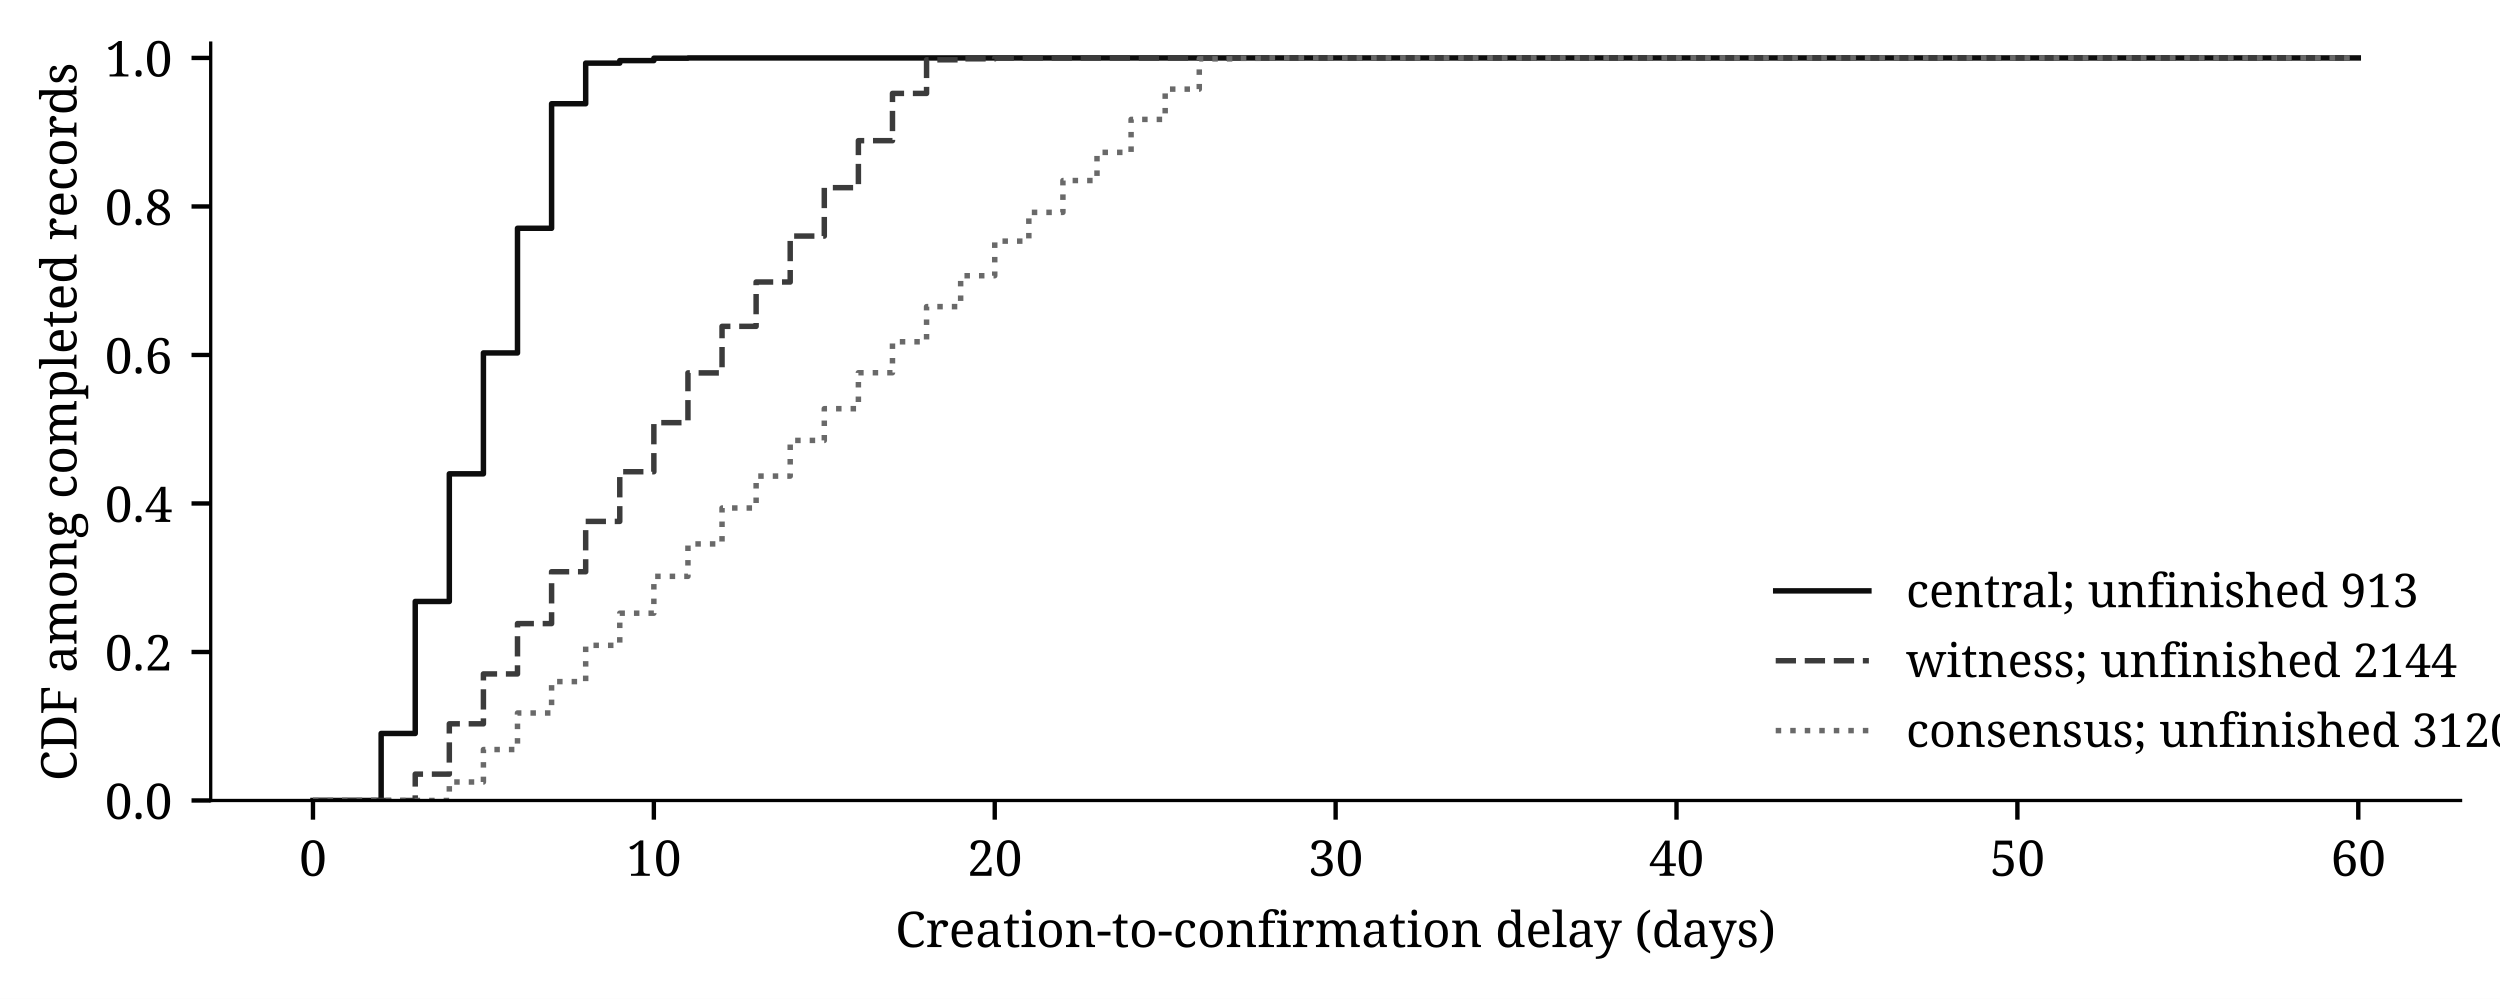
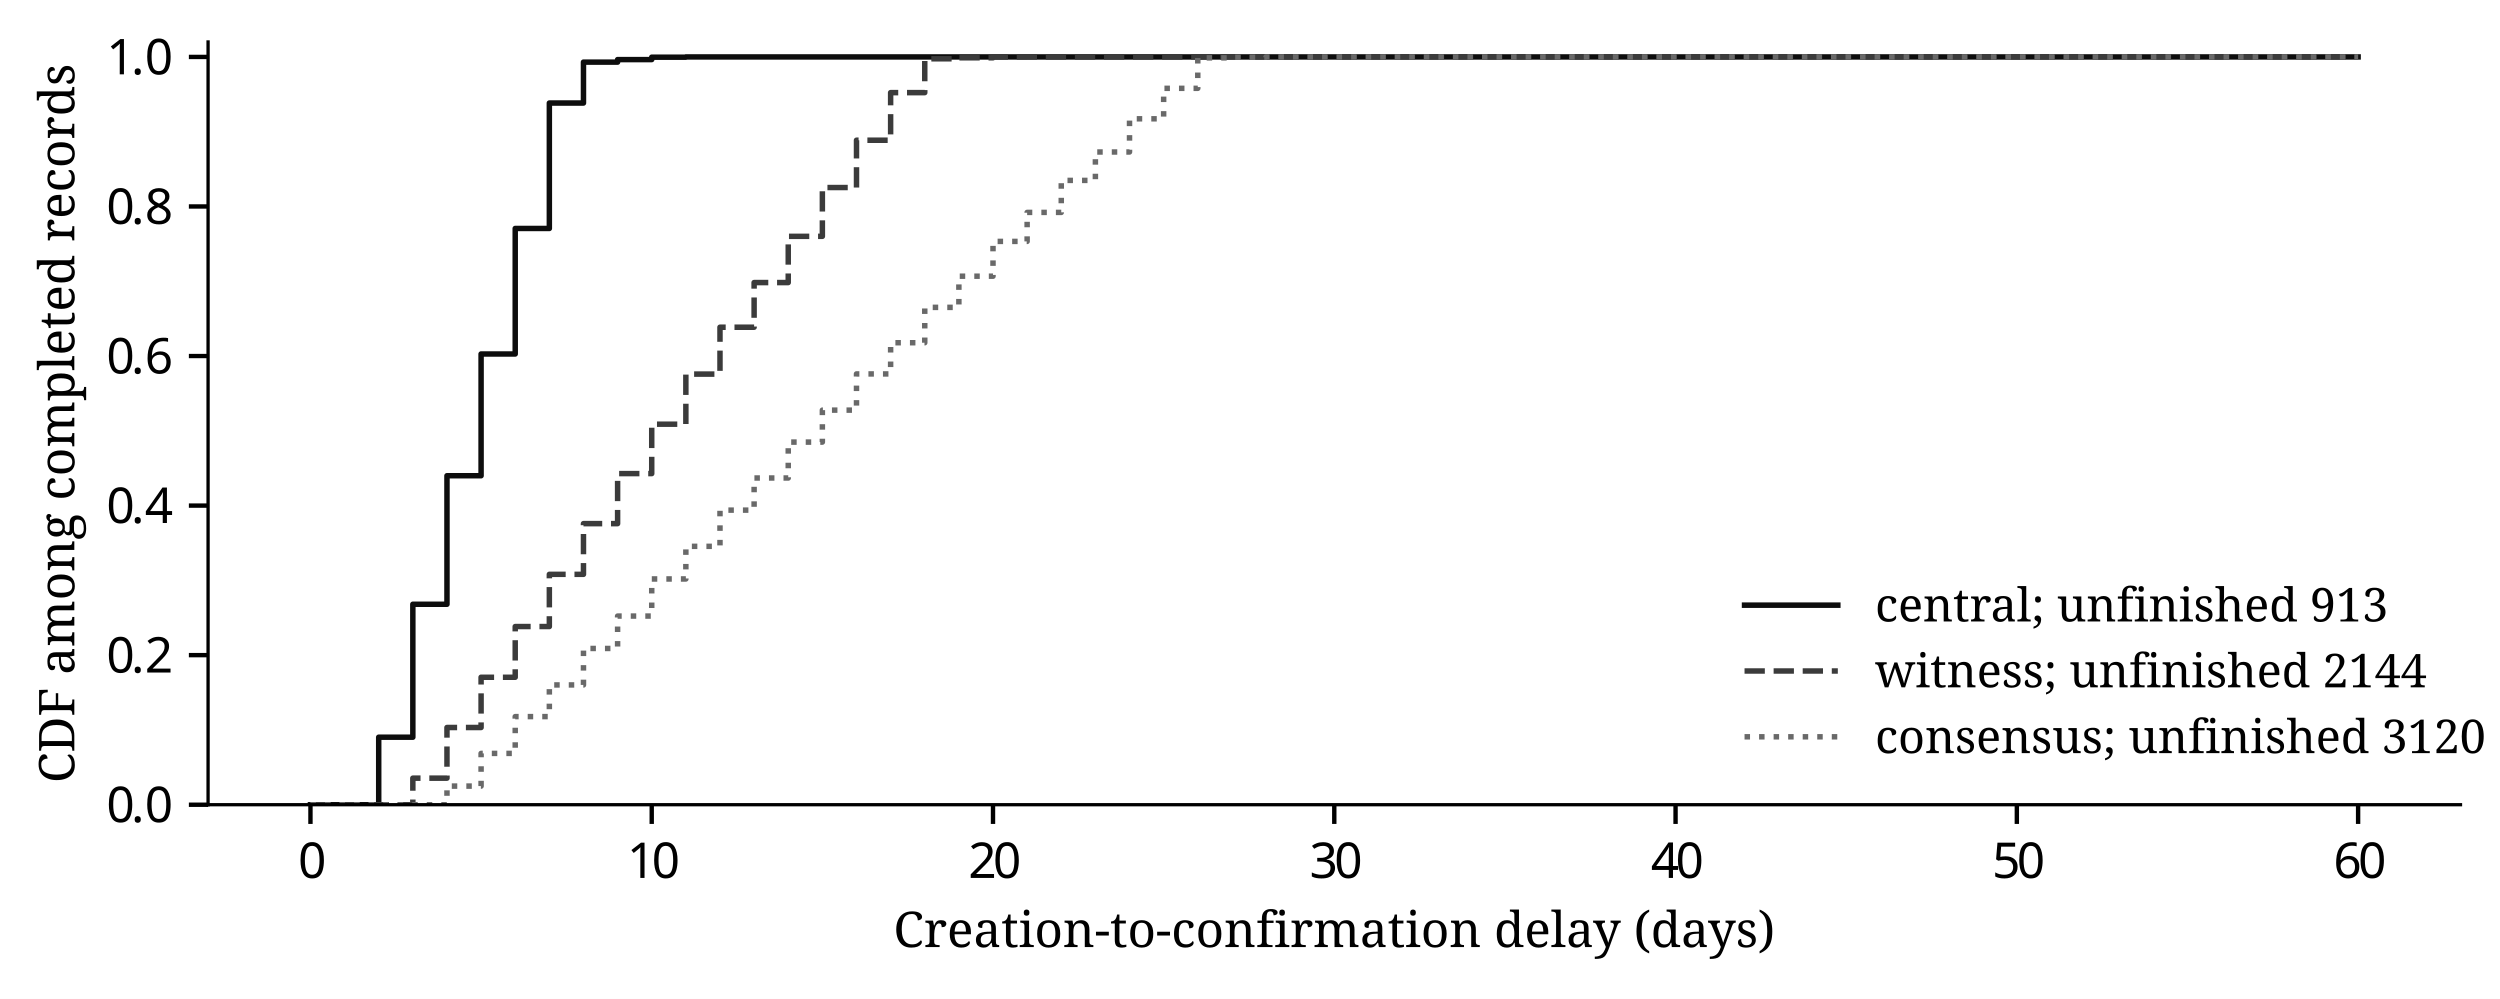
- <svg xmlns="http://www.w3.org/2000/svg" xmlns:xlink="http://www.w3.org/1999/xlink" width="456.21pt" height="182.276pt" viewBox="0 0 456.21 182.276" version="1.1">
+ <svg xmlns="http://www.w3.org/2000/svg" xmlns:xlink="http://www.w3.org/1999/xlink" width="455.627pt" height="182.059pt" viewBox="0 0 455.627 182.059" version="1.1">
  <defs>
    <style type="text/css">*{stroke-linejoin: round; stroke-linecap: butt}</style>
  </defs>
  <g id="figure_1">
    <g id="patch_1">
-       <path d="M 0 182.276  L 456.21 182.276  L 456.21 0  L 0 0  z " style="fill: #ffffff" />
+       <path d="M 0 182.059  L 455.627 182.059  L 455.627 0  L 0 0  z " style="fill: #ffffff" />
    </g>
    <g id="axes_1">
      <g id="patch_2">
-         <path d="M 38.45 146.076  L 449.01 146.076  L 449.01 7.865  L 38.45 7.865  z " style="fill: #ffffff" />
+         <path d="M 37.921 146.659  L 448.427 146.659  L 448.427 7.647  L 37.921 7.647  z " style="fill: #ffffff" />
      </g>
      <g id="matplotlib.axis_1">
        <g id="xtick_1">
          <g id="line2d_1">
            <defs>
              <path id="md8807f1e3d" d="M 0 0  L 0 3.5  " style="stroke: #000000; stroke-width: 0.8" />
            </defs>
            <g>
-               <use xlink:href="#md8807f1e3d" x="57.112" y="146.076" style="stroke: #000000; stroke-width: 0.8" />
+               <use xlink:href="#md8807f1e3d" x="56.581" y="146.659" style="stroke: #000000; stroke-width: 0.8" />
            </g>
          </g>
          <g id="text_1">
-             <text style="font-size: 9px; font-family: 'STIXGeneral', serif; text-anchor: middle" x="57.112" y="159.826" transform="rotate(-0 57.11182 159.8263)">0</text>
+             <g transform="translate(54.33059 160.0047)">
+               <text>
+                 <tspan x="0" y="-0" style="font-size: 9px; font-family: 'cmr10'">0</tspan>
+               </text>
+             </g>
          </g>
        </g>
        <g id="xtick_2">
          <g id="line2d_2">
            <g>
-               <use xlink:href="#md8807f1e3d" x="119.318" y="146.076" style="stroke: #000000; stroke-width: 0.8" />
+               <use xlink:href="#md8807f1e3d" x="118.778" y="146.659" style="stroke: #000000; stroke-width: 0.8" />
            </g>
          </g>
          <g id="text_2">
-             <text style="font-size: 9px; font-family: 'STIXGeneral', serif; text-anchor: middle" x="119.318" y="159.826" transform="rotate(-0 119.3179 159.8263)">10</text>
+             <g transform="translate(114.2784 160.0047)">
+               <text>
+                 <tspan x="0" y="-0" style="font-size: 9px; font-family: 'cmr10'">1</tspan>
+                 <tspan x="4.5" y="-0" style="font-size: 9px; font-family: 'cmr10'">0</tspan>
+               </text>
+             </g>
          </g>
        </g>
        <g id="xtick_3">
          <g id="line2d_3">
            <g>
-               <use xlink:href="#md8807f1e3d" x="181.524" y="146.076" style="stroke: #000000; stroke-width: 0.8" />
+               <use xlink:href="#md8807f1e3d" x="180.976" y="146.659" style="stroke: #000000; stroke-width: 0.8" />
            </g>
          </g>
          <g id="text_3">
-             <text style="font-size: 9px; font-family: 'STIXGeneral', serif; text-anchor: middle" x="181.524" y="159.826" transform="rotate(-0 181.5239 159.8263)">20</text>
+             <g transform="translate(176.4762 160.0047)">
+               <text>
+                 <tspan x="0" y="-0" style="font-size: 9px; font-family: 'cmr10'">2</tspan>
+                 <tspan x="4.5" y="-0" style="font-size: 9px; font-family: 'cmr10'">0</tspan>
+               </text>
+             </g>
          </g>
        </g>
        <g id="xtick_4">
          <g id="line2d_4">
            <g>
-               <use xlink:href="#md8807f1e3d" x="243.73" y="146.076" style="stroke: #000000; stroke-width: 0.8" />
+               <use xlink:href="#md8807f1e3d" x="243.174" y="146.659" style="stroke: #000000; stroke-width: 0.8" />
            </g>
          </g>
          <g id="text_4">
-             <text style="font-size: 9px; font-family: 'STIXGeneral', serif; text-anchor: middle" x="243.73" y="159.826" transform="rotate(-0 243.73 159.8263)">30</text>
+             <g transform="translate(238.674 160.0047)">
+               <text>
+                 <tspan x="0" y="-0" style="font-size: 9px; font-family: 'cmr10'">3</tspan>
+                 <tspan x="4.5" y="-0" style="font-size: 9px; font-family: 'cmr10'">0</tspan>
+               </text>
+             </g>
          </g>
        </g>
        <g id="xtick_5">
          <g id="line2d_5">
            <g>
-               <use xlink:href="#md8807f1e3d" x="305.936" y="146.076" style="stroke: #000000; stroke-width: 0.8" />
+               <use xlink:href="#md8807f1e3d" x="305.372" y="146.659" style="stroke: #000000; stroke-width: 0.8" />
            </g>
          </g>
          <g id="text_5">
-             <text style="font-size: 9px; font-family: 'STIXGeneral', serif; text-anchor: middle" x="305.936" y="159.826" transform="rotate(-0 305.9361 159.8263)">40</text>
+             <g transform="translate(300.8718 160.0047)">
+               <text>
+                 <tspan x="0" y="-0" style="font-size: 9px; font-family: 'cmr10'">4</tspan>
+                 <tspan x="4.5" y="-0" style="font-size: 9px; font-family: 'cmr10'">0</tspan>
+               </text>
+             </g>
          </g>
        </g>
        <g id="xtick_6">
          <g id="line2d_6">
            <g>
-               <use xlink:href="#md8807f1e3d" x="368.142" y="146.076" style="stroke: #000000; stroke-width: 0.8" />
+               <use xlink:href="#md8807f1e3d" x="367.57" y="146.659" style="stroke: #000000; stroke-width: 0.8" />
            </g>
          </g>
          <g id="text_6">
-             <text style="font-size: 9px; font-family: 'STIXGeneral', serif; text-anchor: middle" x="368.142" y="159.826" transform="rotate(-0 368.1421 159.8263)">50</text>
+             <g transform="translate(363.0696 160.0047)">
+               <text>
+                 <tspan x="0" y="-0" style="font-size: 9px; font-family: 'cmr10'">5</tspan>
+                 <tspan x="4.5" y="-0" style="font-size: 9px; font-family: 'cmr10'">0</tspan>
+               </text>
+             </g>
          </g>
        </g>
        <g id="xtick_7">
          <g id="line2d_7">
            <g>
-               <use xlink:href="#md8807f1e3d" x="430.348" y="146.076" style="stroke: #000000; stroke-width: 0.8" />
+               <use xlink:href="#md8807f1e3d" x="429.767" y="146.659" style="stroke: #000000; stroke-width: 0.8" />
            </g>
          </g>
          <g id="text_7">
-             <text style="font-size: 9px; font-family: 'STIXGeneral', serif; text-anchor: middle" x="430.348" y="159.826" transform="rotate(-0 430.3482 159.8263)">60</text>
+             <g transform="translate(425.2674 160.0047)">
+               <text>
+                 <tspan x="0" y="-0" style="font-size: 9px; font-family: 'cmr10'">6</tspan>
+                 <tspan x="4.5" y="-0" style="font-size: 9px; font-family: 'cmr10'">0</tspan>
+               </text>
+             </g>
          </g>
        </g>
        <g id="text_8">
-           <text style="font-size: 9px; font-family: 'STIXGeneral', serif; text-anchor: middle" x="243.73" y="172.826" transform="rotate(-0 243.73 172.8263)">Creation-to-confirmation delay (days)</text>
+           <text style="font-size: 9px; font-family: 'cmr10', serif; text-anchor: middle" x="243.174" y="172.609" transform="rotate(-0 243.174 172.6092)">Creation-to-confirmation delay (days)</text>
        </g>
      </g>
      <g id="matplotlib.axis_2">
        <g id="ytick_1">
          <g id="line2d_8">
            <defs>
              <path id="ma8b4d1e9b7" d="M 0 0  L -3.5 0  " style="stroke: #000000; stroke-width: 0.8" />
            </defs>
            <g>
-               <use xlink:href="#ma8b4d1e9b7" x="38.45" y="146.076" style="stroke: #000000; stroke-width: 0.8" />
+               <use xlink:href="#ma8b4d1e9b7" x="37.921" y="146.659" style="stroke: #000000; stroke-width: 0.8" />
            </g>
          </g>
          <g id="text_9">
-             <text style="font-size: 9px; font-family: 'STIXGeneral', serif; text-anchor: end" x="31.45" y="149.451" transform="rotate(-0 31.45 149.4513)">0.0</text>
+             <g transform="translate(19.40125 149.8318)">
+               <text>
+                 <tspan x="0" y="-0" style="font-size: 9px; font-family: 'cmr10'">0</tspan>
+                 <tspan x="4.5" y="-0" style="font-size: 9px; font-family: 'cmr10'">.</tspan>
+                 <tspan x="6.992" y="-0" style="font-size: 9px; font-family: 'cmr10'">0</tspan>
+               </text>
+             </g>
          </g>
        </g>
        <g id="ytick_2">
          <g id="line2d_9">
            <g>
-               <use xlink:href="#ma8b4d1e9b7" x="38.45" y="118.976" style="stroke: #000000; stroke-width: 0.8" />
+               <use xlink:href="#ma8b4d1e9b7" x="37.921" y="119.402" style="stroke: #000000; stroke-width: 0.8" />
            </g>
          </g>
          <g id="text_10">
-             <text style="font-size: 9px; font-family: 'STIXGeneral', serif; text-anchor: end" x="31.45" y="122.351" transform="rotate(-0 31.45 122.3511)">0.2</text>
+             <g transform="translate(19.40125 122.5746)">
+               <text>
+                 <tspan x="0" y="-0" style="font-size: 9px; font-family: 'cmr10'">0</tspan>
+                 <tspan x="4.5" y="-0" style="font-size: 9px; font-family: 'cmr10'">.</tspan>
+                 <tspan x="6.992" y="-0" style="font-size: 9px; font-family: 'cmr10'">2</tspan>
+               </text>
+             </g>
          </g>
        </g>
        <g id="ytick_3">
          <g id="line2d_10">
            <g>
-               <use xlink:href="#ma8b4d1e9b7" x="38.45" y="91.876" style="stroke: #000000; stroke-width: 0.8" />
+               <use xlink:href="#ma8b4d1e9b7" x="37.921" y="92.145" style="stroke: #000000; stroke-width: 0.8" />
            </g>
          </g>
          <g id="text_11">
-             <text style="font-size: 9px; font-family: 'STIXGeneral', serif; text-anchor: end" x="31.45" y="95.251" transform="rotate(-0 31.45 95.2508)">0.4</text>
+             <g transform="translate(19.40125 95.31739)">
+               <text>
+                 <tspan x="0" y="-0" style="font-size: 9px; font-family: 'cmr10'">0</tspan>
+                 <tspan x="4.5" y="-0" style="font-size: 9px; font-family: 'cmr10'">.</tspan>
+                 <tspan x="6.992" y="-0" style="font-size: 9px; font-family: 'cmr10'">4</tspan>
+               </text>
+             </g>
          </g>
        </g>
        <g id="ytick_4">
          <g id="line2d_11">
            <g>
-               <use xlink:href="#ma8b4d1e9b7" x="38.45" y="64.776" style="stroke: #000000; stroke-width: 0.8" />
+               <use xlink:href="#ma8b4d1e9b7" x="37.921" y="64.887" style="stroke: #000000; stroke-width: 0.8" />
            </g>
          </g>
          <g id="text_12">
-             <text style="font-size: 9px; font-family: 'STIXGeneral', serif; text-anchor: end" x="31.45" y="68.151" transform="rotate(-0 31.45 68.15053)">0.6</text>
+             <g transform="translate(19.40125 68.06016)">
+               <text>
+                 <tspan x="0" y="-0" style="font-size: 9px; font-family: 'cmr10'">0</tspan>
+                 <tspan x="4.5" y="-0" style="font-size: 9px; font-family: 'cmr10'">.</tspan>
+                 <tspan x="6.992" y="-0" style="font-size: 9px; font-family: 'cmr10'">6</tspan>
+               </text>
+             </g>
          </g>
        </g>
        <g id="ytick_5">
          <g id="line2d_12">
            <g>
-               <use xlink:href="#ma8b4d1e9b7" x="38.45" y="37.675" style="stroke: #000000; stroke-width: 0.8" />
+               <use xlink:href="#ma8b4d1e9b7" x="37.921" y="37.63" style="stroke: #000000; stroke-width: 0.8" />
            </g>
          </g>
          <g id="text_13">
-             <text style="font-size: 9px; font-family: 'STIXGeneral', serif; text-anchor: end" x="31.45" y="41.05" transform="rotate(-0 31.45 41.05027)">0.8</text>
+             <g transform="translate(19.40125 40.80293)">
+               <text>
+                 <tspan x="0" y="-0" style="font-size: 9px; font-family: 'cmr10'">0</tspan>
+                 <tspan x="4.5" y="-0" style="font-size: 9px; font-family: 'cmr10'">.</tspan>
+                 <tspan x="6.992" y="-0" style="font-size: 9px; font-family: 'cmr10'">8</tspan>
+               </text>
+             </g>
          </g>
        </g>
        <g id="ytick_6">
          <g id="line2d_13">
            <g>
-               <use xlink:href="#ma8b4d1e9b7" x="38.45" y="10.575" style="stroke: #000000; stroke-width: 0.8" />
+               <use xlink:href="#ma8b4d1e9b7" x="37.921" y="10.373" style="stroke: #000000; stroke-width: 0.8" />
            </g>
          </g>
          <g id="text_14">
-             <text style="font-size: 9px; font-family: 'STIXGeneral', serif; text-anchor: end" x="31.45" y="13.95" transform="rotate(-0 31.45 13.95)">1.0</text>
+             <g transform="translate(19.40125 13.5457)">
+               <text>
+                 <tspan x="0" y="-0" style="font-size: 9px; font-family: 'cmr10'">1</tspan>
+                 <tspan x="4.5" y="-0" style="font-size: 9px; font-family: 'cmr10'">.</tspan>
+                 <tspan x="6.992" y="-0" style="font-size: 9px; font-family: 'cmr10'">0</tspan>
+               </text>
+             </g>
          </g>
        </g>
        <g id="text_15">
-           <text style="font-size: 9px; font-family: 'STIXGeneral', serif; text-anchor: middle" x="13.95" y="76.971" transform="rotate(-90 13.95 76.97065)">CDF among completed records</text>
+           <text style="font-size: 9px; font-family: 'cmr10', serif; text-anchor: middle" x="13.546" y="77.153" transform="rotate(-90 13.54641 77.15306)">CDF among completed records</text>
        </g>
      </g>
      <g id="line2d_14">
-         <path d="M 57.112 146.076  L 63.332 146.076  L 63.332 146.076  L 69.553 146.076  L 69.553 133.845  L 75.774 133.845  L 75.774 109.755  L 81.994 109.755  L 81.994 86.467  L 88.215 86.467  L 88.215 64.404  L 94.435 64.404  L 94.435 41.66  L 100.656 41.66  L 100.656 18.932  L 106.877 18.932  L 106.877 11.518  L 113.097 11.518  L 113.097 11.058  L 119.318 11.058  L 119.318 10.625  L 125.538 10.625  L 125.538 10.575  L 131.759 10.575  L 131.759 10.575  L 137.98 10.575  L 137.98 10.575  L 144.2 10.575  L 144.2 10.575  L 150.421 10.575  L 150.421 10.575  L 156.642 10.575  L 156.642 10.575  L 162.862 10.575  L 162.862 10.575  L 169.083 10.575  L 169.083 10.575  L 175.303 10.575  L 175.303 10.575  L 181.524 10.575  L 181.524 10.575  L 187.745 10.575  L 187.745 10.575  L 193.965 10.575  L 193.965 10.575  L 200.186 10.575  L 200.186 10.575  L 206.406 10.575  L 206.406 10.575  L 212.627 10.575  L 212.627 10.575  L 218.848 10.575  L 218.848 10.575  L 225.068 10.575  L 225.068 10.575  L 231.289 10.575  L 231.289 10.575  L 237.509 10.575  L 237.509 10.575  L 243.73 10.575  L 243.73 10.575  L 249.951 10.575  L 249.951 10.575  L 256.171 10.575  L 256.171 10.575  L 262.392 10.575  L 262.392 10.575  L 268.612 10.575  L 268.612 10.575  L 274.833 10.575  L 274.833 10.575  L 281.054 10.575  L 281.054 10.575  L 287.274 10.575  L 287.274 10.575  L 293.495 10.575  L 293.495 10.575  L 299.715 10.575  L 299.715 10.575  L 305.936 10.575  L 305.936 10.575  L 312.157 10.575  L 312.157 10.575  L 318.377 10.575  L 318.377 10.575  L 324.598 10.575  L 324.598 10.575  L 330.818 10.575  L 330.818 10.575  L 337.039 10.575  L 337.039 10.575  L 343.26 10.575  L 343.26 10.575  L 349.48 10.575  L 349.48 10.575  L 355.701 10.575  L 355.701 10.575  L 361.922 10.575  L 361.922 10.575  L 368.142 10.575  L 368.142 10.575  L 374.363 10.575  L 374.363 10.575  L 380.583 10.575  L 380.583 10.575  L 386.804 10.575  L 386.804 10.575  L 393.025 10.575  L 393.025 10.575  L 399.245 10.575  L 399.245 10.575  L 405.466 10.575  L 405.466 10.575  L 411.686 10.575  L 411.686 10.575  L 417.907 10.575  L 417.907 10.575  L 424.128 10.575  L 424.128 10.575  L 430.348 10.575  L 430.348 10.575  " clip-path="url(#p71499ba0f3)" style="fill: none; stroke: #0d0d0d; stroke-linecap: square" />
+         <path d="M 56.581 146.659  L 62.8 146.659  L 62.8 146.659  L 69.02 146.659  L 69.02 134.357  L 75.24 134.357  L 75.24 110.127  L 81.46 110.127  L 81.46 86.704  L 87.679 86.704  L 87.679 64.513  L 93.899 64.513  L 93.899 41.637  L 100.119 41.637  L 100.119 18.778  L 106.339 18.778  L 106.339 11.321  L 112.559 11.321  L 112.559 10.859  L 118.778 10.859  L 118.778 10.424  L 124.998 10.424  L 124.998 10.373  L 131.218 10.373  L 131.218 10.373  L 137.438 10.373  L 137.438 10.373  L 143.658 10.373  L 143.658 10.373  L 149.877 10.373  L 149.877 10.373  L 156.097 10.373  L 156.097 10.373  L 162.317 10.373  L 162.317 10.373  L 168.537 10.373  L 168.537 10.373  L 174.756 10.373  L 174.756 10.373  L 180.976 10.373  L 180.976 10.373  L 187.196 10.373  L 187.196 10.373  L 193.416 10.373  L 193.416 10.373  L 199.636 10.373  L 199.636 10.373  L 205.855 10.373  L 205.855 10.373  L 212.075 10.373  L 212.075 10.373  L 218.295 10.373  L 218.295 10.373  L 224.515 10.373  L 224.515 10.373  L 230.734 10.373  L 230.734 10.373  L 236.954 10.373  L 236.954 10.373  L 243.174 10.373  L 243.174 10.373  L 249.394 10.373  L 249.394 10.373  L 255.614 10.373  L 255.614 10.373  L 261.833 10.373  L 261.833 10.373  L 268.053 10.373  L 268.053 10.373  L 274.273 10.373  L 274.273 10.373  L 280.493 10.373  L 280.493 10.373  L 286.712 10.373  L 286.712 10.373  L 292.932 10.373  L 292.932 10.373  L 299.152 10.373  L 299.152 10.373  L 305.372 10.373  L 305.372 10.373  L 311.592 10.373  L 311.592 10.373  L 317.811 10.373  L 317.811 10.373  L 324.031 10.373  L 324.031 10.373  L 330.251 10.373  L 330.251 10.373  L 336.471 10.373  L 336.471 10.373  L 342.69 10.373  L 342.69 10.373  L 348.91 10.373  L 348.91 10.373  L 355.13 10.373  L 355.13 10.373  L 361.35 10.373  L 361.35 10.373  L 367.57 10.373  L 367.57 10.373  L 373.789 10.373  L 373.789 10.373  L 380.009 10.373  L 380.009 10.373  L 386.229 10.373  L 386.229 10.373  L 392.449 10.373  L 392.449 10.373  L 398.669 10.373  L 398.669 10.373  L 404.888 10.373  L 404.888 10.373  L 411.108 10.373  L 411.108 10.373  L 417.328 10.373  L 417.328 10.373  L 423.548 10.373  L 423.548 10.373  L 429.767 10.373  L 429.767 10.373  " clip-path="url(#p76edbbf258)" style="fill: none; stroke: #0d0d0d; stroke-linecap: square" />
      </g>
      <g id="line2d_15">
-         <path d="M 57.112 146.076  L 63.332 146.076  L 63.332 146.076  L 69.553 146.076  L 69.553 146.076  L 75.774 146.076  L 75.774 141.265  L 81.994 141.265  L 81.994 132.087  L 88.215 132.087  L 88.215 122.98  L 94.435 122.98  L 94.435 113.794  L 100.656 113.794  L 100.656 104.333  L 106.877 104.333  L 106.877 95.145  L 113.097 95.145  L 113.097 86.081  L 119.318 86.081  L 119.318 77.13  L 125.538 77.13  L 125.538 68.049  L 131.759 68.049  L 131.759 59.555  L 137.98 59.555  L 137.98 51.464  L 144.2 51.464  L 144.2 43.083  L 150.421 43.083  L 150.421 34.244  L 156.642 34.244  L 156.642 25.672  L 162.862 25.672  L 162.862 17.047  L 169.083 17.047  L 169.083 10.912  L 175.303 10.912  L 175.303 10.734  L 181.524 10.734  L 181.524 10.585  L 187.745 10.585  L 187.745 10.575  L 193.965 10.575  L 193.965 10.575  L 200.186 10.575  L 200.186 10.575  L 206.406 10.575  L 206.406 10.575  L 212.627 10.575  L 212.627 10.575  L 218.848 10.575  L 218.848 10.575  L 225.068 10.575  L 225.068 10.575  L 231.289 10.575  L 231.289 10.575  L 237.509 10.575  L 237.509 10.575  L 243.73 10.575  L 243.73 10.575  L 249.951 10.575  L 249.951 10.575  L 256.171 10.575  L 256.171 10.575  L 262.392 10.575  L 262.392 10.575  L 268.612 10.575  L 268.612 10.575  L 274.833 10.575  L 274.833 10.575  L 281.054 10.575  L 281.054 10.575  L 287.274 10.575  L 287.274 10.575  L 293.495 10.575  L 293.495 10.575  L 299.715 10.575  L 299.715 10.575  L 305.936 10.575  L 305.936 10.575  L 312.157 10.575  L 312.157 10.575  L 318.377 10.575  L 318.377 10.575  L 324.598 10.575  L 324.598 10.575  L 330.818 10.575  L 330.818 10.575  L 337.039 10.575  L 337.039 10.575  L 343.26 10.575  L 343.26 10.575  L 349.48 10.575  L 349.48 10.575  L 355.701 10.575  L 355.701 10.575  L 361.922 10.575  L 361.922 10.575  L 368.142 10.575  L 368.142 10.575  L 374.363 10.575  L 374.363 10.575  L 380.583 10.575  L 380.583 10.575  L 386.804 10.575  L 386.804 10.575  L 393.025 10.575  L 393.025 10.575  L 399.245 10.575  L 399.245 10.575  L 405.466 10.575  L 405.466 10.575  L 411.686 10.575  L 411.686 10.575  L 417.907 10.575  L 417.907 10.575  L 424.128 10.575  L 424.128 10.575  L 430.348 10.575  L 430.348 10.575  " clip-path="url(#p71499ba0f3)" style="fill: none; stroke-dasharray: 3.7,1.6; stroke-dashoffset: 0; stroke: #3b3b3b" />
+         <path d="M 56.581 146.659  L 62.8 146.659  L 62.8 146.659  L 69.02 146.659  L 69.02 146.659  L 75.24 146.659  L 75.24 141.82  L 81.46 141.82  L 81.46 132.588  L 87.679 132.588  L 87.679 123.429  L 93.899 123.429  L 93.899 114.19  L 100.119 114.19  L 100.119 104.674  L 106.339 104.674  L 106.339 95.432  L 112.559 95.432  L 112.559 86.316  L 118.778 86.316  L 118.778 77.314  L 124.998 77.314  L 124.998 68.18  L 131.218 68.18  L 131.218 59.637  L 137.438 59.637  L 137.438 51.499  L 143.658 51.499  L 143.658 43.069  L 149.877 43.069  L 149.877 34.179  L 156.097 34.179  L 156.097 25.558  L 162.317 25.558  L 162.317 16.882  L 168.537 16.882  L 168.537 10.712  L 174.756 10.712  L 174.756 10.533  L 180.976 10.533  L 180.976 10.382  L 187.196 10.382  L 187.196 10.373  L 193.416 10.373  L 193.416 10.373  L 199.636 10.373  L 199.636 10.373  L 205.855 10.373  L 205.855 10.373  L 212.075 10.373  L 212.075 10.373  L 218.295 10.373  L 218.295 10.373  L 224.515 10.373  L 224.515 10.373  L 230.734 10.373  L 230.734 10.373  L 236.954 10.373  L 236.954 10.373  L 243.174 10.373  L 243.174 10.373  L 249.394 10.373  L 249.394 10.373  L 255.614 10.373  L 255.614 10.373  L 261.833 10.373  L 261.833 10.373  L 268.053 10.373  L 268.053 10.373  L 274.273 10.373  L 274.273 10.373  L 280.493 10.373  L 280.493 10.373  L 286.712 10.373  L 286.712 10.373  L 292.932 10.373  L 292.932 10.373  L 299.152 10.373  L 299.152 10.373  L 305.372 10.373  L 305.372 10.373  L 311.592 10.373  L 311.592 10.373  L 317.811 10.373  L 317.811 10.373  L 324.031 10.373  L 324.031 10.373  L 330.251 10.373  L 330.251 10.373  L 336.471 10.373  L 336.471 10.373  L 342.69 10.373  L 342.69 10.373  L 348.91 10.373  L 348.91 10.373  L 355.13 10.373  L 355.13 10.373  L 361.35 10.373  L 361.35 10.373  L 367.57 10.373  L 367.57 10.373  L 373.789 10.373  L 373.789 10.373  L 380.009 10.373  L 380.009 10.373  L 386.229 10.373  L 386.229 10.373  L 392.449 10.373  L 392.449 10.373  L 398.669 10.373  L 398.669 10.373  L 404.888 10.373  L 404.888 10.373  L 411.108 10.373  L 411.108 10.373  L 417.328 10.373  L 417.328 10.373  L 423.548 10.373  L 423.548 10.373  L 429.767 10.373  L 429.767 10.373  " clip-path="url(#p76edbbf258)" style="fill: none; stroke-dasharray: 3.7,1.6; stroke-dashoffset: 0; stroke: #3b3b3b" />
      </g>
      <g id="line2d_16">
-         <path d="M 57.112 146.076  L 63.332 146.076  L 63.332 146.076  L 69.553 146.076  L 69.553 146.076  L 75.774 146.076  L 75.774 146.076  L 81.994 146.076  L 81.994 142.703  L 88.215 142.703  L 88.215 136.782  L 94.435 136.782  L 94.435 130.112  L 100.656 130.112  L 100.656 124.377  L 106.877 124.377  L 106.877 117.762  L 113.097 117.762  L 113.097 111.898  L 119.318 111.898  L 119.318 105.173  L 125.538 105.173  L 125.538 99.258  L 131.759 99.258  L 131.759 92.701  L 137.98 92.701  L 137.98 86.88  L 144.2 86.88  L 144.2 80.37  L 150.421 80.37  L 150.421 74.582  L 156.642 74.582  L 156.642 68.016  L 162.862 68.016  L 162.862 62.366  L 169.083 62.366  L 169.083 55.956  L 175.303 55.956  L 175.303 50.313  L 181.524 50.313  L 181.524 44  L 187.745 44  L 187.745 38.753  L 193.965 38.753  L 193.965 32.949  L 200.186 32.949  L 200.186 27.804  L 206.406 27.804  L 206.406 21.787  L 212.627 21.787  L 212.627 16.267  L 218.848 16.267  L 218.848 10.745  L 225.068 10.745  L 225.068 10.642  L 231.289 10.642  L 231.289 10.575  L 237.509 10.575  L 237.509 10.575  L 243.73 10.575  L 243.73 10.575  L 249.951 10.575  L 249.951 10.575  L 256.171 10.575  L 256.171 10.575  L 262.392 10.575  L 262.392 10.575  L 268.612 10.575  L 268.612 10.575  L 274.833 10.575  L 274.833 10.575  L 281.054 10.575  L 281.054 10.575  L 287.274 10.575  L 287.274 10.575  L 293.495 10.575  L 293.495 10.575  L 299.715 10.575  L 299.715 10.575  L 305.936 10.575  L 305.936 10.575  L 312.157 10.575  L 312.157 10.575  L 318.377 10.575  L 318.377 10.575  L 324.598 10.575  L 324.598 10.575  L 330.818 10.575  L 330.818 10.575  L 337.039 10.575  L 337.039 10.575  L 343.26 10.575  L 343.26 10.575  L 349.48 10.575  L 349.48 10.575  L 355.701 10.575  L 355.701 10.575  L 361.922 10.575  L 361.922 10.575  L 368.142 10.575  L 368.142 10.575  L 374.363 10.575  L 374.363 10.575  L 380.583 10.575  L 380.583 10.575  L 386.804 10.575  L 386.804 10.575  L 393.025 10.575  L 393.025 10.575  L 399.245 10.575  L 399.245 10.575  L 405.466 10.575  L 405.466 10.575  L 411.686 10.575  L 411.686 10.575  L 417.907 10.575  L 417.907 10.575  L 424.128 10.575  L 424.128 10.575  L 430.348 10.575  L 430.348 10.575  " clip-path="url(#p71499ba0f3)" style="fill: none; stroke-dasharray: 1,1.65; stroke-dashoffset: 0; stroke: #696969" />
+         <path d="M 56.581 146.659  L 62.8 146.659  L 62.8 146.659  L 69.02 146.659  L 69.02 146.659  L 75.24 146.659  L 75.24 146.659  L 81.46 146.659  L 81.46 143.266  L 87.679 143.266  L 87.679 137.311  L 93.899 137.311  L 93.899 130.602  L 100.119 130.602  L 100.119 124.834  L 106.339 124.834  L 106.339 118.181  L 112.559 118.181  L 112.559 112.283  L 118.778 112.283  L 118.778 105.518  L 124.998 105.518  L 124.998 99.57  L 131.218 99.57  L 131.218 92.975  L 137.438 92.975  L 137.438 87.12  L 143.658 87.12  L 143.658 80.572  L 149.877 80.572  L 149.877 74.751  L 156.097 74.751  L 156.097 68.147  L 162.317 68.147  L 162.317 62.464  L 168.537 62.464  L 168.537 56.017  L 174.756 56.017  L 174.756 50.341  L 180.976 50.341  L 180.976 43.992  L 187.196 43.992  L 187.196 38.714  L 193.416 38.714  L 193.416 32.877  L 199.636 32.877  L 199.636 27.701  L 205.855 27.701  L 205.855 21.65  L 212.075 21.65  L 212.075 16.098  L 218.295 16.098  L 218.295 10.544  L 224.515 10.544  L 224.515 10.44  L 230.734 10.44  L 230.734 10.373  L 236.954 10.373  L 236.954 10.373  L 243.174 10.373  L 243.174 10.373  L 249.394 10.373  L 249.394 10.373  L 255.614 10.373  L 255.614 10.373  L 261.833 10.373  L 261.833 10.373  L 268.053 10.373  L 268.053 10.373  L 274.273 10.373  L 274.273 10.373  L 280.493 10.373  L 280.493 10.373  L 286.712 10.373  L 286.712 10.373  L 292.932 10.373  L 292.932 10.373  L 299.152 10.373  L 299.152 10.373  L 305.372 10.373  L 305.372 10.373  L 311.592 10.373  L 311.592 10.373  L 317.811 10.373  L 317.811 10.373  L 324.031 10.373  L 324.031 10.373  L 330.251 10.373  L 330.251 10.373  L 336.471 10.373  L 336.471 10.373  L 342.69 10.373  L 342.69 10.373  L 348.91 10.373  L 348.91 10.373  L 355.13 10.373  L 355.13 10.373  L 361.35 10.373  L 361.35 10.373  L 367.57 10.373  L 367.57 10.373  L 373.789 10.373  L 373.789 10.373  L 380.009 10.373  L 380.009 10.373  L 386.229 10.373  L 386.229 10.373  L 392.449 10.373  L 392.449 10.373  L 398.669 10.373  L 398.669 10.373  L 404.888 10.373  L 404.888 10.373  L 411.108 10.373  L 411.108 10.373  L 417.328 10.373  L 417.328 10.373  L 423.548 10.373  L 423.548 10.373  L 429.767 10.373  L 429.767 10.373  " clip-path="url(#p76edbbf258)" style="fill: none; stroke-dasharray: 1,1.65; stroke-dashoffset: 0; stroke: #696969" />
      </g>
      <g id="patch_3">
-         <path d="M 38.45 146.076  L 38.45 7.865  " style="fill: none; stroke: #000000; stroke-width: 0.6; stroke-linejoin: miter; stroke-linecap: square" />
+         <path d="M 37.921 146.659  L 37.921 7.647  " style="fill: none; stroke: #000000; stroke-width: 0.6; stroke-linejoin: miter; stroke-linecap: square" />
      </g>
      <g id="patch_4">
-         <path d="M 38.45 146.076  L 449.01 146.076  " style="fill: none; stroke: #000000; stroke-width: 0.6; stroke-linejoin: miter; stroke-linecap: square" />
+         <path d="M 37.921 146.659  L 448.427 146.659  " style="fill: none; stroke: #000000; stroke-width: 0.6; stroke-linejoin: miter; stroke-linecap: square" />
      </g>
      <g id="legend_1">
        <g id="line2d_17">
-           <path d="M 324.04 107.826  L 332.54 107.826  L 332.54 107.826  L 341.04 107.826  L 341.04 107.826  " style="fill: none; stroke: #0d0d0d; stroke-linecap: square" />
+           <path d="M 317.944 110.292  L 326.444 110.292  L 326.444 110.292  L 334.944 110.292  L 334.944 110.292  " style="fill: none; stroke: #0d0d0d; stroke-linecap: square" />
        </g>
        <g id="text_16">
-           <text style="font-size: 8.5px; font-family: 'STIXGeneral', serif; text-anchor: start" x="347.84" y="110.801" transform="rotate(-0 347.8401 110.8013)">central; unfinished 913</text>
+           <text style="font-size: 8.5px; font-family: 'cmr10', serif; text-anchor: start" x="341.744" y="113.267" transform="rotate(-0 341.7438 113.2669)">central; unfinished 913</text>
        </g>
        <g id="line2d_18">
-           <path d="M 324.04 120.576  L 332.54 120.576  L 332.54 120.576  L 341.04 120.576  L 341.04 120.576  " style="fill: none; stroke-dasharray: 3.7,1.6; stroke-dashoffset: 0; stroke: #3b3b3b" />
+           <path d="M 317.944 122.287  L 326.444 122.287  L 326.444 122.287  L 334.944 122.287  L 334.944 122.287  " style="fill: none; stroke-dasharray: 3.7,1.6; stroke-dashoffset: 0; stroke: #3b3b3b" />
        </g>
        <g id="text_17">
-           <text style="font-size: 8.5px; font-family: 'STIXGeneral', serif; text-anchor: start" x="347.84" y="123.551" transform="rotate(-0 347.8401 123.5513)">witness; unfinished 2144</text>
+           <text style="font-size: 8.5px; font-family: 'cmr10', serif; text-anchor: start" x="341.744" y="125.262" transform="rotate(-0 341.7438 125.2622)">witness; unfinished 2144</text>
        </g>
        <g id="line2d_19">
-           <path d="M 324.04 133.326  L 332.54 133.326  L 332.54 133.326  L 341.04 133.326  L 341.04 133.326  " style="fill: none; stroke-dasharray: 1,1.65; stroke-dashoffset: 0; stroke: #696969" />
+           <path d="M 317.944 134.283  L 326.444 134.283  L 326.444 134.283  L 334.944 134.283  L 334.944 134.283  " style="fill: none; stroke-dasharray: 1,1.65; stroke-dashoffset: 0; stroke: #696969" />
        </g>
        <g id="text_18">
-           <text style="font-size: 8.5px; font-family: 'STIXGeneral', serif; text-anchor: start" x="347.84" y="136.301" transform="rotate(-0 347.8401 136.3013)">consensus; unfinished 3120</text>
+           <text style="font-size: 8.5px; font-family: 'cmr10', serif; text-anchor: start" x="341.744" y="137.258" transform="rotate(-0 341.7438 137.2575)">consensus; unfinished 3120</text>
        </g>
      </g>
    </g>
  </g>
  <defs>
-     <clipPath id="p71499ba0f3">
-       <rect x="38.45" y="7.865" width="410.56" height="138.211" />
+     <clipPath id="p76edbbf258">
+       <rect x="37.921" y="7.647" width="410.506" height="139.012" />
    </clipPath>
  </defs>
</svg>
